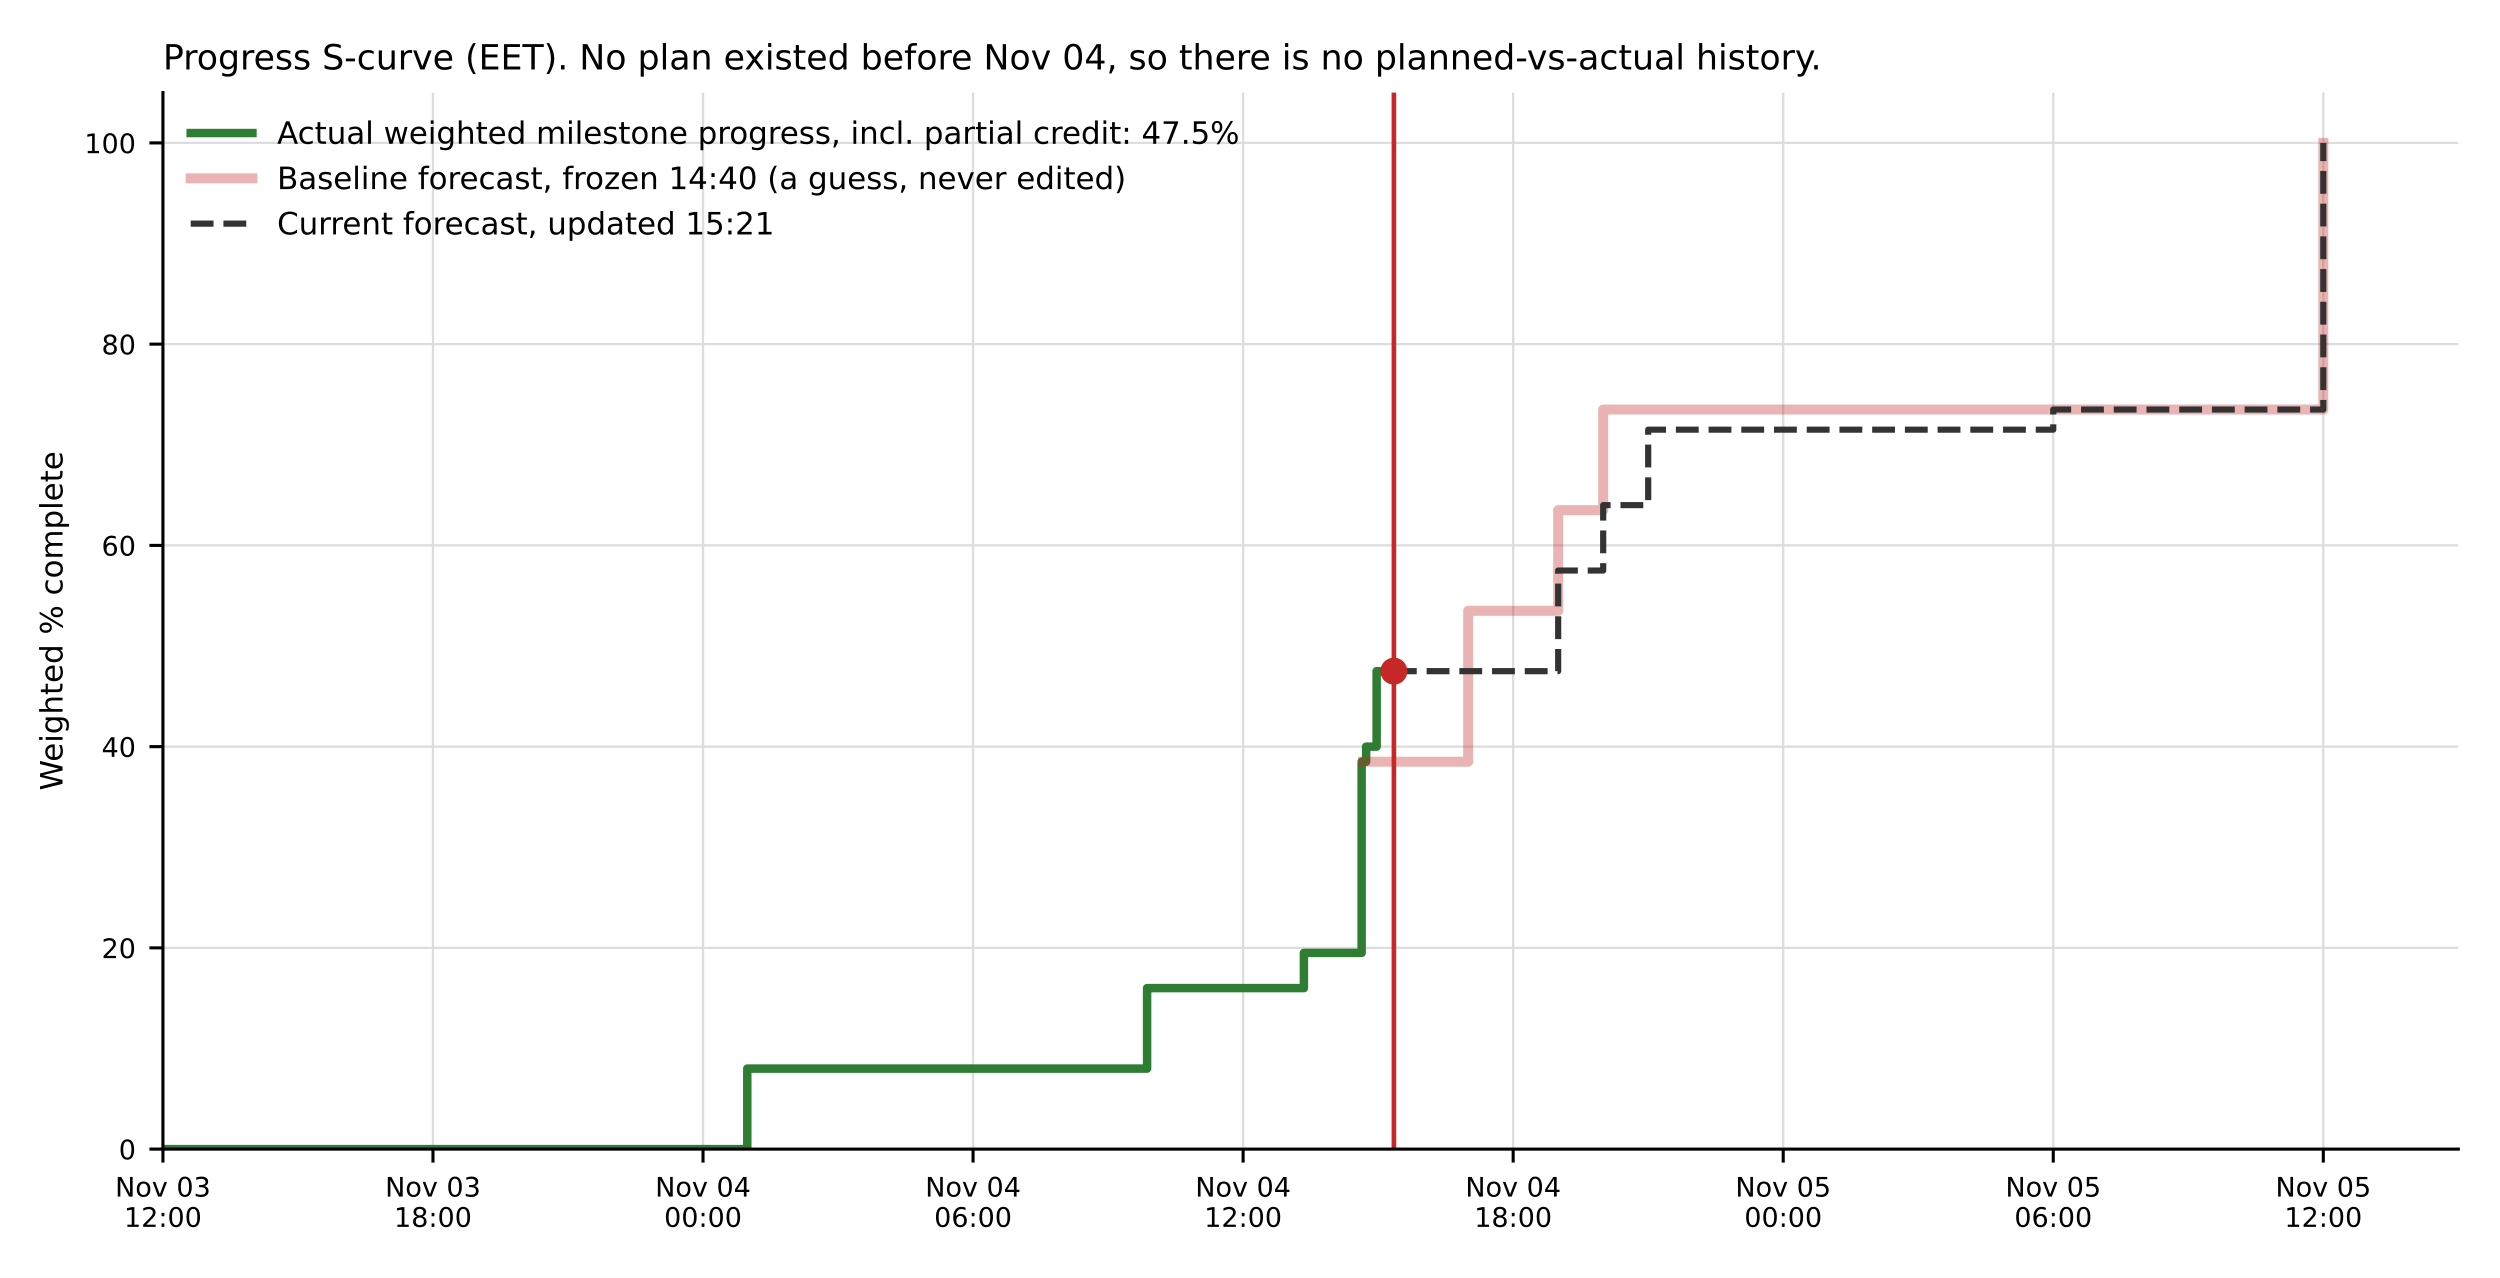
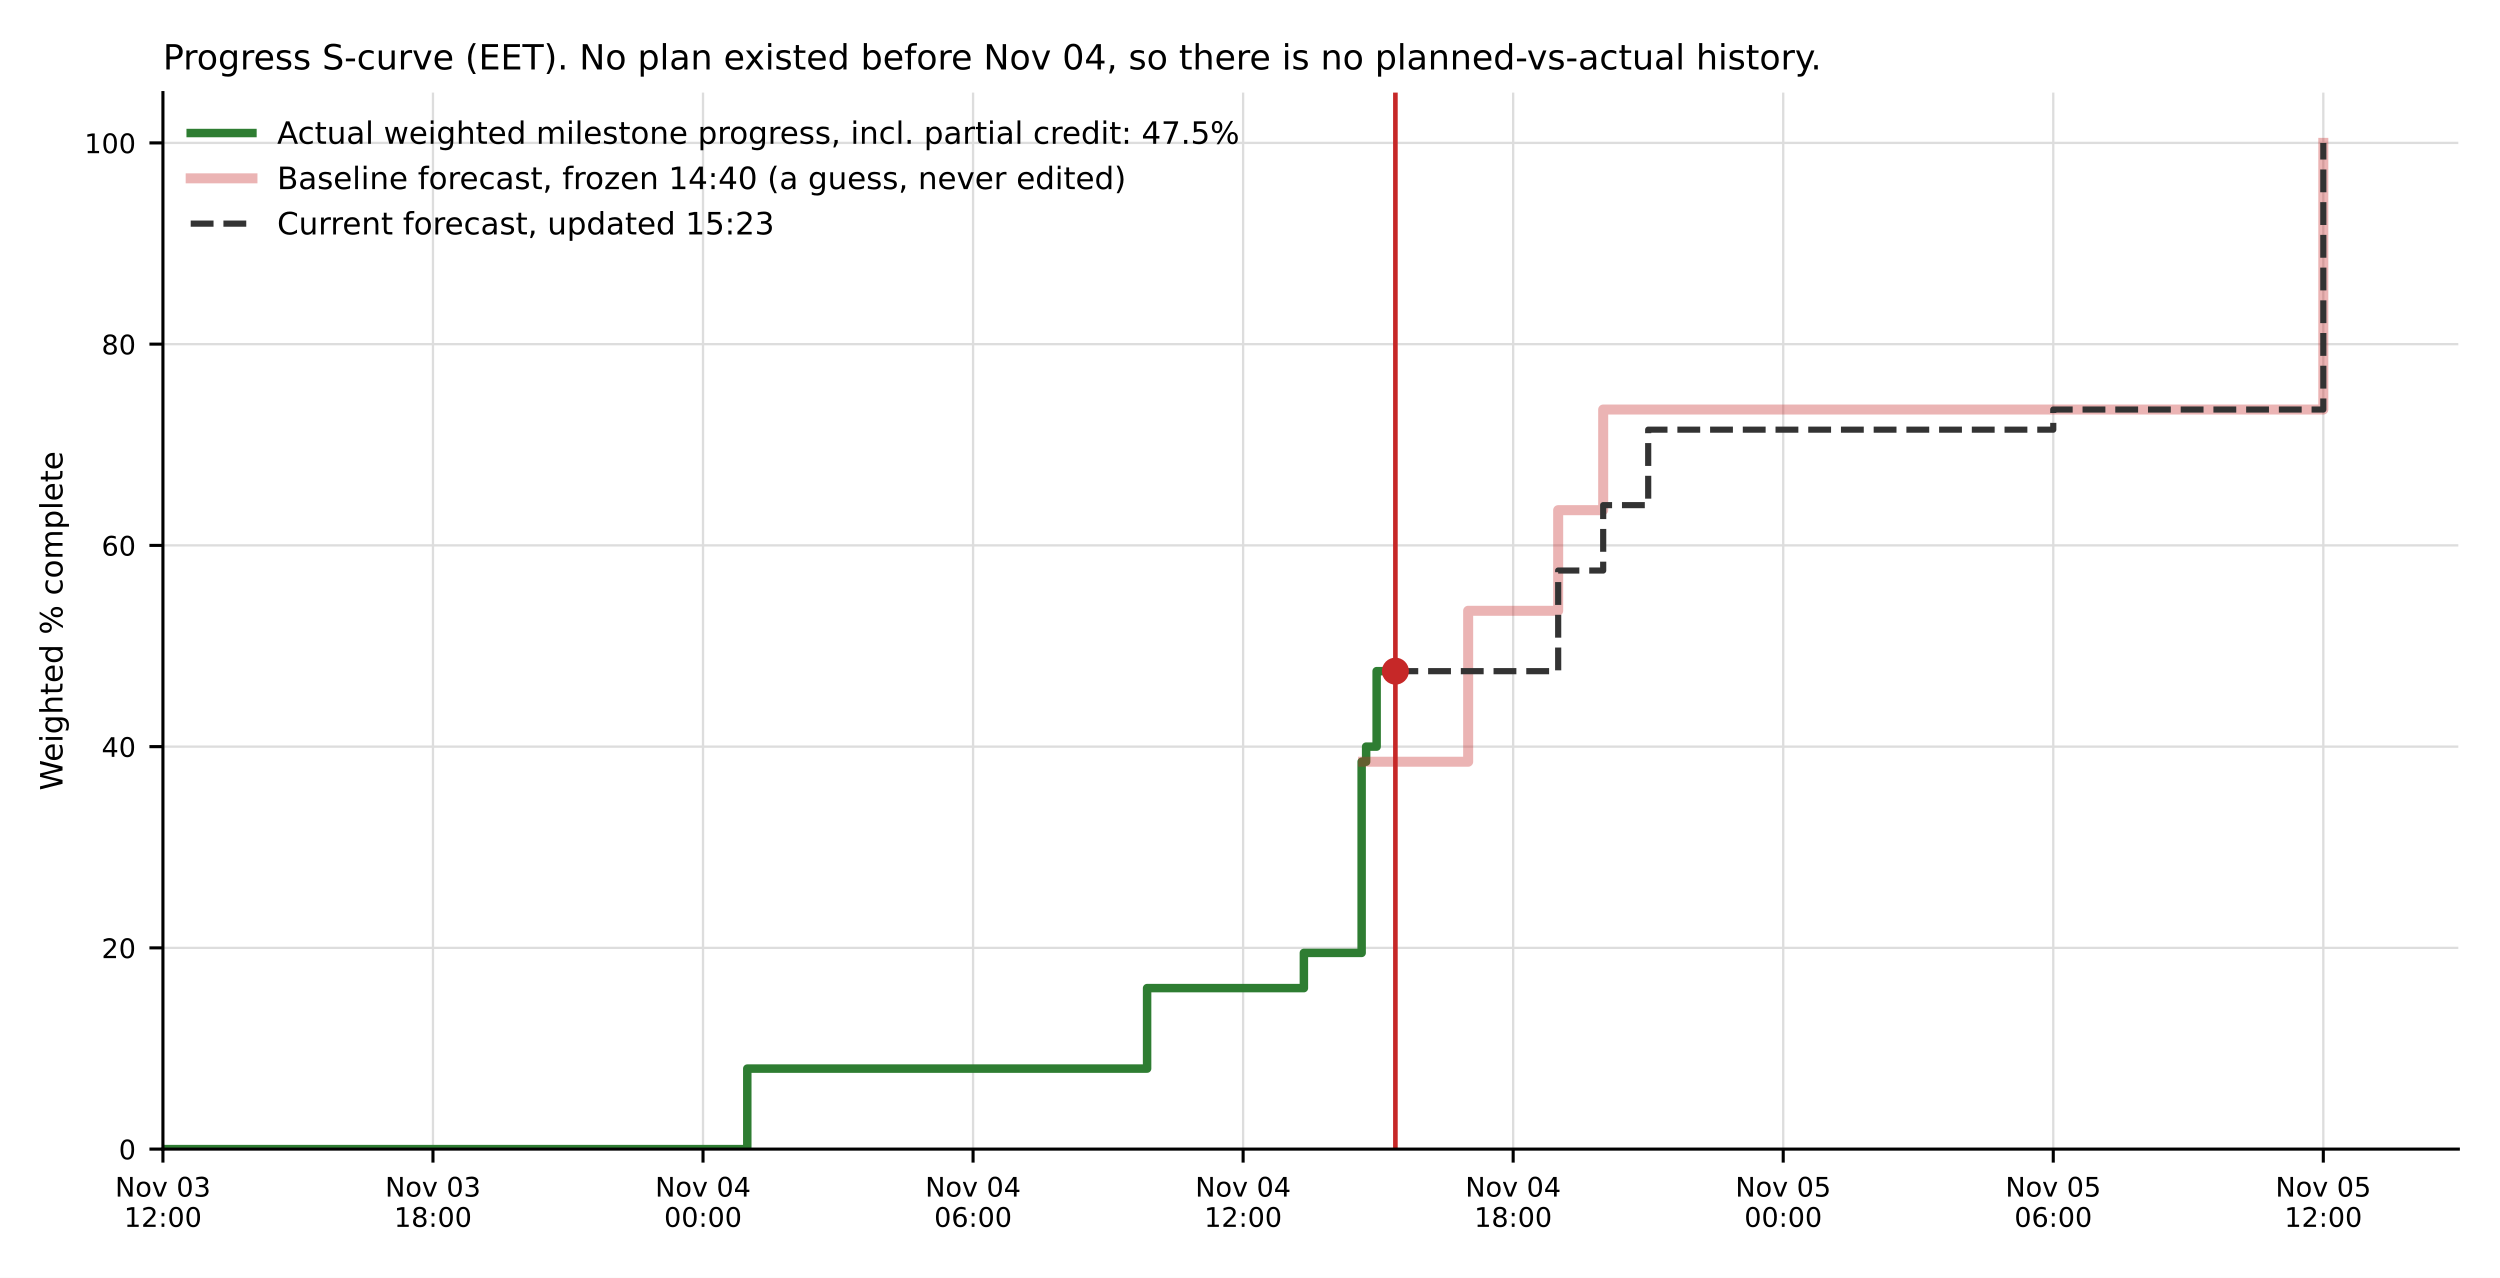
<svg xmlns="http://www.w3.org/2000/svg" xmlns:xlink="http://www.w3.org/1999/xlink" width="648pt" height="331.2pt" viewBox="0 0 648 331.2" version="1.1">
  <defs>
    <style type="text/css">*{stroke-linejoin: round; stroke-linecap: butt}</style>
  </defs>
  <g id="figure_1">
    <g id="patch_1">
      <path d="M 0 331.2  L 648 331.2  L 648 0  L 0 0  z " style="fill: #ffffff" />
    </g>
    <g id="axes_1">
      <g id="patch_2">
        <path d="M 42.23 297.848  L 637.2 297.848  L 637.2 24  L 42.23 24  z " style="fill: #ffffff" />
      </g>
      <g id="matplotlib.axis_1">
        <g id="xtick_1">
          <g id="line2d_1">
-             <path d="M 42.23 297.848  L 42.23 24  " clip-path="url(#pa1868eec1b)" style="fill: none; stroke: #dddddd; stroke-width: 0.6; stroke-linecap: square" />
+             <path d="M 42.23 297.848  L 42.23 24  " clip-path="url(#p271ad8eb29)" style="fill: none; stroke: #dddddd; stroke-width: 0.6; stroke-linecap: square" />
          </g>
          <g id="line2d_2">
            <defs>
-               <path id="m4690250973" d="M 0 0  L 0 3.5  " style="stroke: #000000; stroke-width: 0.8" />
+               <path id="m0790a8b480" d="M 0 0  L 0 3.5  " style="stroke: #000000; stroke-width: 0.8" />
            </defs>
            <g>
-               <use xlink:href="#m4690250973" x="42.23" y="297.848" style="stroke: #000000; stroke-width: 0.8" />
+               <use xlink:href="#m0790a8b480" x="42.23" y="297.848" style="stroke: #000000; stroke-width: 0.8" />
            </g>
          </g>
          <g id="text_1">
            <text style="font-size: 7px; font-family: 'DejaVu Sans'" transform="translate(29.83234 310.1669)">Nov 03</text>
            <text style="font-size: 7px; font-family: 'DejaVu Sans'" transform="translate(32.14344 318.0054)">12:00</text>
          </g>
        </g>
        <g id="xtick_2">
          <g id="line2d_3">
-             <path d="M 112.226 297.848  L 112.226 24  " clip-path="url(#pa1868eec1b)" style="fill: none; stroke: #dddddd; stroke-width: 0.6; stroke-linecap: square" />
+             <path d="M 112.226 297.848  L 112.226 24  " clip-path="url(#p271ad8eb29)" style="fill: none; stroke: #dddddd; stroke-width: 0.6; stroke-linecap: square" />
          </g>
          <g id="line2d_4">
            <g>
-               <use xlink:href="#m4690250973" x="112.226" y="297.848" style="stroke: #000000; stroke-width: 0.8" />
+               <use xlink:href="#m0790a8b480" x="112.226" y="297.848" style="stroke: #000000; stroke-width: 0.8" />
            </g>
          </g>
          <g id="text_2">
            <text style="font-size: 7px; font-family: 'DejaVu Sans'" transform="translate(99.82881 310.1669)">Nov 03</text>
            <text style="font-size: 7px; font-family: 'DejaVu Sans'" transform="translate(102.1399 318.0054)">18:00</text>
          </g>
        </g>
        <g id="xtick_3">
          <g id="line2d_5">
-             <path d="M 182.223 297.848  L 182.223 24  " clip-path="url(#pa1868eec1b)" style="fill: none; stroke: #dddddd; stroke-width: 0.6; stroke-linecap: square" />
+             <path d="M 182.223 297.848  L 182.223 24  " clip-path="url(#p271ad8eb29)" style="fill: none; stroke: #dddddd; stroke-width: 0.6; stroke-linecap: square" />
          </g>
          <g id="line2d_6">
            <g>
-               <use xlink:href="#m4690250973" x="182.223" y="297.848" style="stroke: #000000; stroke-width: 0.8" />
+               <use xlink:href="#m0790a8b480" x="182.223" y="297.848" style="stroke: #000000; stroke-width: 0.8" />
            </g>
          </g>
          <g id="text_3">
            <text style="font-size: 7px; font-family: 'DejaVu Sans'" transform="translate(169.8253 310.1669)">Nov 04</text>
            <text style="font-size: 7px; font-family: 'DejaVu Sans'" transform="translate(172.1364 318.0054)">00:00</text>
          </g>
        </g>
        <g id="xtick_4">
          <g id="line2d_7">
-             <path d="M 252.219 297.848  L 252.219 24  " clip-path="url(#pa1868eec1b)" style="fill: none; stroke: #dddddd; stroke-width: 0.6; stroke-linecap: square" />
+             <path d="M 252.219 297.848  L 252.219 24  " clip-path="url(#p271ad8eb29)" style="fill: none; stroke: #dddddd; stroke-width: 0.6; stroke-linecap: square" />
          </g>
          <g id="line2d_8">
            <g>
-               <use xlink:href="#m4690250973" x="252.219" y="297.848" style="stroke: #000000; stroke-width: 0.8" />
+               <use xlink:href="#m0790a8b480" x="252.219" y="297.848" style="stroke: #000000; stroke-width: 0.8" />
            </g>
          </g>
          <g id="text_4">
            <text style="font-size: 7px; font-family: 'DejaVu Sans'" transform="translate(239.8218 310.1669)">Nov 04</text>
            <text style="font-size: 7px; font-family: 'DejaVu Sans'" transform="translate(242.1328 318.0054)">06:00</text>
          </g>
        </g>
        <g id="xtick_5">
          <g id="line2d_9">
-             <path d="M 322.216 297.848  L 322.216 24  " clip-path="url(#pa1868eec1b)" style="fill: none; stroke: #dddddd; stroke-width: 0.6; stroke-linecap: square" />
+             <path d="M 322.216 297.848  L 322.216 24  " clip-path="url(#p271ad8eb29)" style="fill: none; stroke: #dddddd; stroke-width: 0.6; stroke-linecap: square" />
          </g>
          <g id="line2d_10">
            <g>
-               <use xlink:href="#m4690250973" x="322.216" y="297.848" style="stroke: #000000; stroke-width: 0.8" />
+               <use xlink:href="#m0790a8b480" x="322.216" y="297.848" style="stroke: #000000; stroke-width: 0.8" />
            </g>
          </g>
          <g id="text_5">
            <text style="font-size: 7px; font-family: 'DejaVu Sans'" transform="translate(309.8182 310.1669)">Nov 04</text>
            <text style="font-size: 7px; font-family: 'DejaVu Sans'" transform="translate(312.1293 318.0054)">12:00</text>
          </g>
        </g>
        <g id="xtick_6">
          <g id="line2d_11">
-             <path d="M 392.212 297.848  L 392.212 24  " clip-path="url(#pa1868eec1b)" style="fill: none; stroke: #dddddd; stroke-width: 0.6; stroke-linecap: square" />
+             <path d="M 392.212 297.848  L 392.212 24  " clip-path="url(#p271ad8eb29)" style="fill: none; stroke: #dddddd; stroke-width: 0.6; stroke-linecap: square" />
          </g>
          <g id="line2d_12">
            <g>
-               <use xlink:href="#m4690250973" x="392.212" y="297.848" style="stroke: #000000; stroke-width: 0.8" />
+               <use xlink:href="#m0790a8b480" x="392.212" y="297.848" style="stroke: #000000; stroke-width: 0.8" />
            </g>
          </g>
          <g id="text_6">
            <text style="font-size: 7px; font-family: 'DejaVu Sans'" transform="translate(379.8147 310.1669)">Nov 04</text>
            <text style="font-size: 7px; font-family: 'DejaVu Sans'" transform="translate(382.1258 318.0054)">18:00</text>
          </g>
        </g>
        <g id="xtick_7">
          <g id="line2d_13">
-             <path d="M 462.209 297.848  L 462.209 24  " clip-path="url(#pa1868eec1b)" style="fill: none; stroke: #dddddd; stroke-width: 0.6; stroke-linecap: square" />
+             <path d="M 462.209 297.848  L 462.209 24  " clip-path="url(#p271ad8eb29)" style="fill: none; stroke: #dddddd; stroke-width: 0.6; stroke-linecap: square" />
          </g>
          <g id="line2d_14">
            <g>
-               <use xlink:href="#m4690250973" x="462.209" y="297.848" style="stroke: #000000; stroke-width: 0.8" />
+               <use xlink:href="#m0790a8b480" x="462.209" y="297.848" style="stroke: #000000; stroke-width: 0.8" />
            </g>
          </g>
          <g id="text_7">
            <text style="font-size: 7px; font-family: 'DejaVu Sans'" transform="translate(449.8112 310.1669)">Nov 05</text>
            <text style="font-size: 7px; font-family: 'DejaVu Sans'" transform="translate(452.1223 318.0054)">00:00</text>
          </g>
        </g>
        <g id="xtick_8">
          <g id="line2d_15">
-             <path d="M 532.205 297.848  L 532.205 24  " clip-path="url(#pa1868eec1b)" style="fill: none; stroke: #dddddd; stroke-width: 0.6; stroke-linecap: square" />
+             <path d="M 532.205 297.848  L 532.205 24  " clip-path="url(#p271ad8eb29)" style="fill: none; stroke: #dddddd; stroke-width: 0.6; stroke-linecap: square" />
          </g>
          <g id="line2d_16">
            <g>
-               <use xlink:href="#m4690250973" x="532.205" y="297.848" style="stroke: #000000; stroke-width: 0.8" />
+               <use xlink:href="#m0790a8b480" x="532.205" y="297.848" style="stroke: #000000; stroke-width: 0.8" />
            </g>
          </g>
          <g id="text_8">
            <text style="font-size: 7px; font-family: 'DejaVu Sans'" transform="translate(519.8076 310.1669)">Nov 05</text>
            <text style="font-size: 7px; font-family: 'DejaVu Sans'" transform="translate(522.1187 318.0054)">06:00</text>
          </g>
        </g>
        <g id="xtick_9">
          <g id="line2d_17">
-             <path d="M 602.202 297.848  L 602.202 24  " clip-path="url(#pa1868eec1b)" style="fill: none; stroke: #dddddd; stroke-width: 0.6; stroke-linecap: square" />
+             <path d="M 602.202 297.848  L 602.202 24  " clip-path="url(#p271ad8eb29)" style="fill: none; stroke: #dddddd; stroke-width: 0.6; stroke-linecap: square" />
          </g>
          <g id="line2d_18">
            <g>
-               <use xlink:href="#m4690250973" x="602.202" y="297.848" style="stroke: #000000; stroke-width: 0.8" />
+               <use xlink:href="#m0790a8b480" x="602.202" y="297.848" style="stroke: #000000; stroke-width: 0.8" />
            </g>
          </g>
          <g id="text_9">
            <text style="font-size: 7px; font-family: 'DejaVu Sans'" transform="translate(589.8041 310.1669)">Nov 05</text>
            <text style="font-size: 7px; font-family: 'DejaVu Sans'" transform="translate(592.1152 318.0054)">12:00</text>
          </g>
        </g>
      </g>
      <g id="matplotlib.axis_2">
        <g id="ytick_1">
          <g id="line2d_19">
-             <path d="M 42.23 297.848  L 637.2 297.848  " clip-path="url(#pa1868eec1b)" style="fill: none; stroke: #dddddd; stroke-width: 0.6; stroke-linecap: square" />
+             <path d="M 42.23 297.848  L 637.2 297.848  " clip-path="url(#p271ad8eb29)" style="fill: none; stroke: #dddddd; stroke-width: 0.6; stroke-linecap: square" />
          </g>
          <g id="line2d_20">
            <defs>
-               <path id="mec7b53fd03" d="M 0 0  L -3.5 0  " style="stroke: #000000; stroke-width: 0.8" />
+               <path id="m4cdb7e505e" d="M 0 0  L -3.5 0  " style="stroke: #000000; stroke-width: 0.8" />
            </defs>
            <g>
-               <use xlink:href="#mec7b53fd03" x="42.23" y="297.848" style="stroke: #000000; stroke-width: 0.8" />
+               <use xlink:href="#m4cdb7e505e" x="42.23" y="297.848" style="stroke: #000000; stroke-width: 0.8" />
            </g>
          </g>
          <g id="text_10">
            <text style="font-size: 7px; font-family: 'DejaVu Sans'; text-anchor: end" x="35.23" y="300.507" transform="rotate(-0 35.23 300.5075)">0</text>
          </g>
        </g>
        <g id="ytick_2">
          <g id="line2d_21">
-             <path d="M 42.23 245.686  L 637.2 245.686  " clip-path="url(#pa1868eec1b)" style="fill: none; stroke: #dddddd; stroke-width: 0.6; stroke-linecap: square" />
+             <path d="M 42.23 245.686  L 637.2 245.686  " clip-path="url(#p271ad8eb29)" style="fill: none; stroke: #dddddd; stroke-width: 0.6; stroke-linecap: square" />
          </g>
          <g id="line2d_22">
            <g>
-               <use xlink:href="#mec7b53fd03" x="42.23" y="245.686" style="stroke: #000000; stroke-width: 0.8" />
+               <use xlink:href="#m4cdb7e505e" x="42.23" y="245.686" style="stroke: #000000; stroke-width: 0.8" />
            </g>
          </g>
          <g id="text_11">
            <text style="font-size: 7px; font-family: 'DejaVu Sans'; text-anchor: end" x="35.23" y="248.346" transform="rotate(-0 35.23 248.3459)">20</text>
          </g>
        </g>
        <g id="ytick_3">
          <g id="line2d_23">
-             <path d="M 42.23 193.525  L 637.2 193.525  " clip-path="url(#pa1868eec1b)" style="fill: none; stroke: #dddddd; stroke-width: 0.6; stroke-linecap: square" />
+             <path d="M 42.23 193.525  L 637.2 193.525  " clip-path="url(#p271ad8eb29)" style="fill: none; stroke: #dddddd; stroke-width: 0.6; stroke-linecap: square" />
          </g>
          <g id="line2d_24">
            <g>
-               <use xlink:href="#mec7b53fd03" x="42.23" y="193.525" style="stroke: #000000; stroke-width: 0.8" />
+               <use xlink:href="#m4cdb7e505e" x="42.23" y="193.525" style="stroke: #000000; stroke-width: 0.8" />
            </g>
          </g>
          <g id="text_12">
            <text style="font-size: 7px; font-family: 'DejaVu Sans'; text-anchor: end" x="35.23" y="196.184" transform="rotate(-0 35.23 196.1844)">40</text>
          </g>
        </g>
        <g id="ytick_4">
          <g id="line2d_25">
-             <path d="M 42.23 141.363  L 637.2 141.363  " clip-path="url(#pa1868eec1b)" style="fill: none; stroke: #dddddd; stroke-width: 0.6; stroke-linecap: square" />
+             <path d="M 42.23 141.363  L 637.2 141.363  " clip-path="url(#p271ad8eb29)" style="fill: none; stroke: #dddddd; stroke-width: 0.6; stroke-linecap: square" />
          </g>
          <g id="line2d_26">
            <g>
-               <use xlink:href="#mec7b53fd03" x="42.23" y="141.363" style="stroke: #000000; stroke-width: 0.8" />
+               <use xlink:href="#m4cdb7e505e" x="42.23" y="141.363" style="stroke: #000000; stroke-width: 0.8" />
            </g>
          </g>
          <g id="text_13">
            <text style="font-size: 7px; font-family: 'DejaVu Sans'; text-anchor: end" x="35.23" y="144.023" transform="rotate(-0 35.23 144.0229)">60</text>
          </g>
        </g>
        <g id="ytick_5">
          <g id="line2d_27">
-             <path d="M 42.23 89.202  L 637.2 89.202  " clip-path="url(#pa1868eec1b)" style="fill: none; stroke: #dddddd; stroke-width: 0.6; stroke-linecap: square" />
+             <path d="M 42.23 89.202  L 637.2 89.202  " clip-path="url(#p271ad8eb29)" style="fill: none; stroke: #dddddd; stroke-width: 0.6; stroke-linecap: square" />
          </g>
          <g id="line2d_28">
            <g>
-               <use xlink:href="#mec7b53fd03" x="42.23" y="89.202" style="stroke: #000000; stroke-width: 0.8" />
+               <use xlink:href="#m4cdb7e505e" x="42.23" y="89.202" style="stroke: #000000; stroke-width: 0.8" />
            </g>
          </g>
          <g id="text_14">
            <text style="font-size: 7px; font-family: 'DejaVu Sans'; text-anchor: end" x="35.23" y="91.861" transform="rotate(-0 35.23 91.86136)">80</text>
          </g>
        </g>
        <g id="ytick_6">
          <g id="line2d_29">
-             <path d="M 42.23 37.04  L 637.2 37.04  " clip-path="url(#pa1868eec1b)" style="fill: none; stroke: #dddddd; stroke-width: 0.6; stroke-linecap: square" />
+             <path d="M 42.23 37.04  L 637.2 37.04  " clip-path="url(#p271ad8eb29)" style="fill: none; stroke: #dddddd; stroke-width: 0.6; stroke-linecap: square" />
          </g>
          <g id="line2d_30">
            <g>
-               <use xlink:href="#mec7b53fd03" x="42.23" y="37.04" style="stroke: #000000; stroke-width: 0.8" />
+               <use xlink:href="#m4cdb7e505e" x="42.23" y="37.04" style="stroke: #000000; stroke-width: 0.8" />
            </g>
          </g>
          <g id="text_15">
            <text style="font-size: 7px; font-family: 'DejaVu Sans'; text-anchor: end" x="35.23" y="39.7" transform="rotate(-0 35.23 39.69983)">100</text>
          </g>
        </g>
        <g id="text_16">
          <text style="font-size: 8px; font-family: 'DejaVu Sans'; text-anchor: middle" x="16.205" y="160.924" transform="rotate(-90 16.205 160.924)">Weighted % complete</text>
        </g>
      </g>
      <g id="line2d_31">
-         <path d="M 42.23 297.848  L 193.695 297.848  L 193.695 276.983  L 297.328 276.983  L 297.328 256.119  L 337.965 256.119  L 337.965 246.991  L 352.937 246.991  L 352.937 236.558  L 352.937 236.558  L 352.937 197.437  L 354.103 197.437  L 354.103 193.525  L 356.825 193.525  L 356.825 173.964  L 361.297 173.964  " clip-path="url(#pa1868eec1b)" style="fill: none; stroke: #2e7d32; stroke-width: 2.2; stroke-linecap: square" />
+         <path d="M 42.23 297.848  L 193.695 297.848  L 193.695 276.983  L 297.328 276.983  L 297.328 256.119  L 337.965 256.119  L 337.965 246.991  L 352.937 246.991  L 352.937 236.558  L 352.937 236.558  L 352.937 197.437  L 354.103 197.437  L 354.103 193.525  L 356.825 193.525  L 356.825 173.964  L 361.686 173.964  " clip-path="url(#p271ad8eb29)" style="fill: none; stroke: #2e7d32; stroke-width: 2.2; stroke-linecap: square" />
      </g>
      <g id="line2d_32">
-         <path d="M 353.325 197.437  L 380.546 197.437  L 380.546 158.316  L 403.878 158.316  L 403.878 147.884  L 403.878 147.884  L 403.878 132.235  L 415.545 132.235  L 415.545 119.195  L 415.545 119.195  L 415.545 106.154  L 602.202 106.154  L 602.202 97.026  L 602.202 97.026  L 602.202 37.04  " clip-path="url(#pa1868eec1b)" style="fill: none; stroke: #c62828; stroke-opacity: 0.35; stroke-width: 2.6; stroke-linecap: square" />
+         <path d="M 353.325 197.437  L 380.546 197.437  L 380.546 158.316  L 403.878 158.316  L 403.878 147.884  L 403.878 147.884  L 403.878 132.235  L 415.545 132.235  L 415.545 119.195  L 415.545 119.195  L 415.545 106.154  L 602.202 106.154  L 602.202 97.026  L 602.202 97.026  L 602.202 37.04  " clip-path="url(#p271ad8eb29)" style="fill: none; stroke: #c62828; stroke-opacity: 0.35; stroke-width: 2.6; stroke-linecap: square" />
      </g>
      <g id="line2d_33">
-         <path d="M 361.297 173.964  L 403.878 173.964  L 403.878 163.532  L 403.878 163.532  L 403.878 147.884  L 415.545 147.884  L 415.545 143.972  L 415.545 143.972  L 415.545 130.931  L 427.211 130.931  L 427.211 111.371  L 532.205 111.371  L 532.205 106.154  L 602.202 106.154  L 602.202 97.026  L 602.202 97.026  L 602.202 37.04  " clip-path="url(#pa1868eec1b)" style="fill: none; stroke-dasharray: 5.92,2.56; stroke-dashoffset: 0; stroke: #333333; stroke-width: 1.6" />
+         <path d="M 361.686 173.964  L 403.878 173.964  L 403.878 163.532  L 403.878 163.532  L 403.878 147.884  L 415.545 147.884  L 415.545 143.972  L 415.545 143.972  L 415.545 130.931  L 427.211 130.931  L 427.211 111.371  L 532.205 111.371  L 532.205 106.154  L 602.202 106.154  L 602.202 97.026  L 602.202 97.026  L 602.202 37.04  " clip-path="url(#p271ad8eb29)" style="fill: none; stroke-dasharray: 5.92,2.56; stroke-dashoffset: 0; stroke: #333333; stroke-width: 1.6" />
      </g>
      <g id="line2d_34">
-         <path d="M 361.297 297.848  L 361.297 24  " clip-path="url(#pa1868eec1b)" style="fill: none; stroke: #c62828; stroke-width: 1.2; stroke-linecap: square" />
+         <path d="M 361.686 297.848  L 361.686 24  " clip-path="url(#p271ad8eb29)" style="fill: none; stroke: #c62828; stroke-width: 1.2; stroke-linecap: square" />
      </g>
      <g id="patch_3">
        <path d="M 42.23 297.848  L 42.23 24  " style="fill: none; stroke: #000000; stroke-width: 0.8; stroke-linejoin: miter; stroke-linecap: square" />
      </g>
      <g id="patch_4">
        <path d="M 42.23 297.848  L 637.2 297.848  " style="fill: none; stroke: #000000; stroke-width: 0.8; stroke-linejoin: miter; stroke-linecap: square" />
      </g>
      <g id="text_17">
        <text style="font-size: 9px; font-family: 'DejaVu Sans'; text-anchor: start" x="42.23" y="18" transform="rotate(-0 42.23 18)">Progress S-curve (EET). No plan existed before Nov 04, so there is no planned-vs-actual history.</text>
      </g>
      <g id="PathCollection_1">
        <defs>
-           <path id="m1b25f48ba9" d="M 0 3  C 0.796 3 1.559 2.684 2.121 2.121  C 2.684 1.559 3 0.796 3 0  C 3 -0.796 2.684 -1.559 2.121 -2.121  C 1.559 -2.684 0.796 -3 0 -3  C -0.796 -3 -1.559 -2.684 -2.121 -2.121  C -2.684 -1.559 -3 -0.796 -3 0  C -3 0.796 -2.684 1.559 -2.121 2.121  C -1.559 2.684 -0.796 3 0 3  z " style="stroke: #c62828" />
+           <path id="mac414f0bd7" d="M 0 3  C 0.796 3 1.559 2.684 2.121 2.121  C 2.684 1.559 3 0.796 3 0  C 3 -0.796 2.684 -1.559 2.121 -2.121  C 1.559 -2.684 0.796 -3 0 -3  C -0.796 -3 -1.559 -2.684 -2.121 -2.121  C -2.684 -1.559 -3 -0.796 -3 0  C -3 0.796 -2.684 1.559 -2.121 2.121  C -1.559 2.684 -0.796 3 0 3  z " style="stroke: #c62828" />
        </defs>
-         <g clip-path="url(#pa1868eec1b)">
-           <use xlink:href="#m1b25f48ba9" x="361.297" y="173.964" style="fill: #c62828; stroke: #c62828" />
+         <g clip-path="url(#p271ad8eb29)">
+           <use xlink:href="#mac414f0bd7" x="361.686" y="173.964" style="fill: #c62828; stroke: #c62828" />
        </g>
      </g>
      <g id="legend_1">
        <g id="line2d_35">
          <path d="M 49.43 34.479  L 57.43 34.479  L 65.43 34.479  " style="fill: none; stroke: #2e7d32; stroke-width: 2.2; stroke-linecap: square" />
        </g>
        <g id="text_18">
          <text style="font-size: 8px; font-family: 'DejaVu Sans'; text-anchor: start" x="71.83" y="37.279" transform="rotate(-0 71.83 37.27875)">Actual weighted milestone progress, incl. partial credit: 47.5%</text>
        </g>
        <g id="line2d_36">
          <path d="M 49.43 46.221  L 57.43 46.221  L 65.43 46.221  " style="fill: none; stroke: #c62828; stroke-opacity: 0.35; stroke-width: 2.6; stroke-linecap: square" />
        </g>
        <g id="text_19">
          <text style="font-size: 8px; font-family: 'DejaVu Sans'; text-anchor: start" x="71.83" y="49.021" transform="rotate(-0 71.83 49.02125)">Baseline forecast, frozen 14:40 (a guess, never edited)</text>
        </g>
        <g id="line2d_37">
          <path d="M 49.43 57.964  L 57.43 57.964  L 65.43 57.964  " style="fill: none; stroke-dasharray: 5.92,2.56; stroke-dashoffset: 0; stroke: #333333; stroke-width: 1.6" />
        </g>
        <g id="text_20">
-           <text style="font-size: 8px; font-family: 'DejaVu Sans'; text-anchor: start" x="71.83" y="60.764" transform="rotate(-0 71.83 60.76375)">Current forecast, updated 15:21</text>
+           <text style="font-size: 8px; font-family: 'DejaVu Sans'; text-anchor: start" x="71.83" y="60.764" transform="rotate(-0 71.83 60.76375)">Current forecast, updated 15:23</text>
        </g>
      </g>
    </g>
  </g>
  <defs>
-     <clipPath id="pa1868eec1b">
+     <clipPath id="p271ad8eb29">
      <rect x="42.23" y="24" width="594.97" height="273.848" />
    </clipPath>
  </defs>
</svg>
